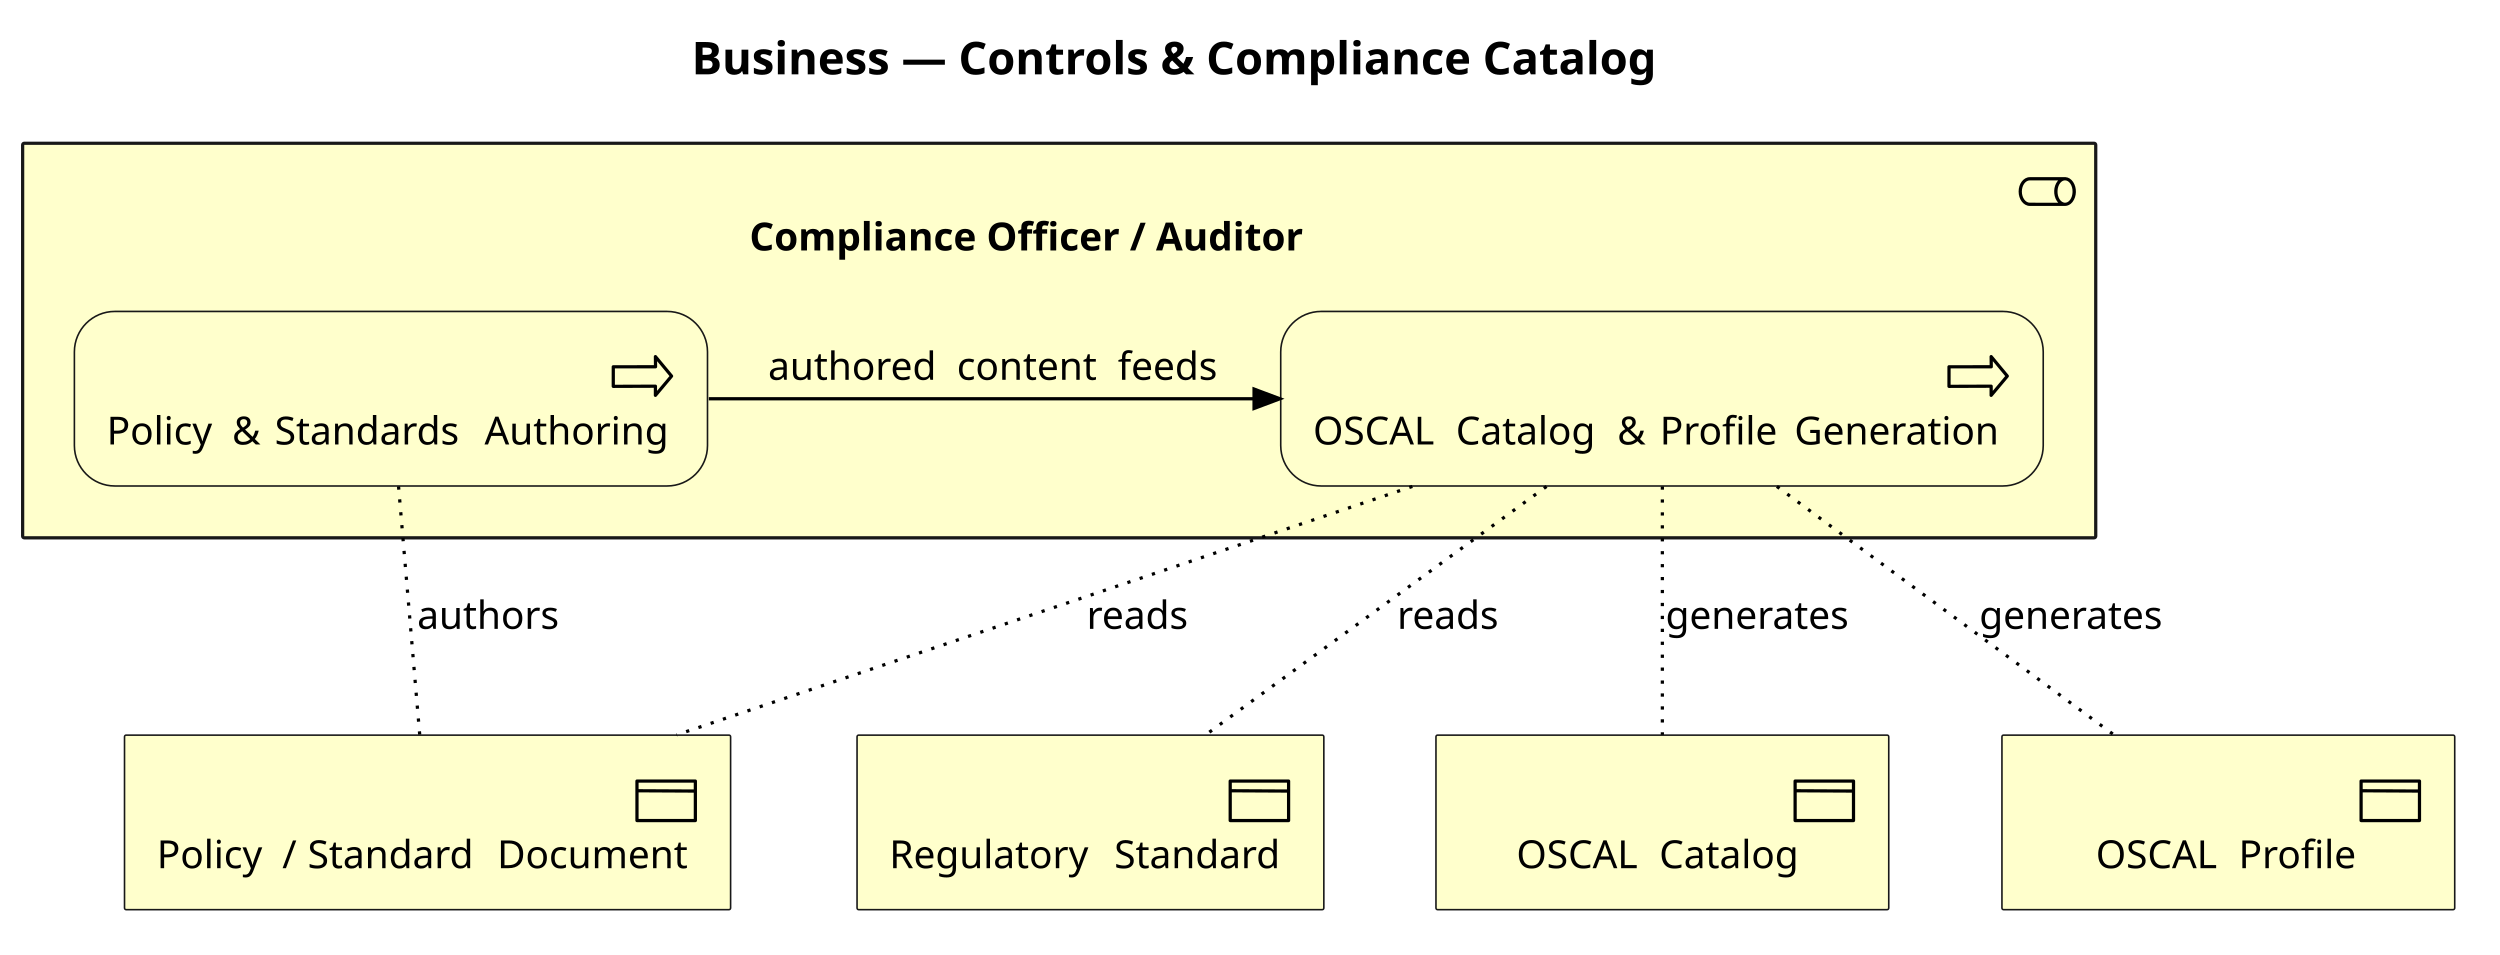
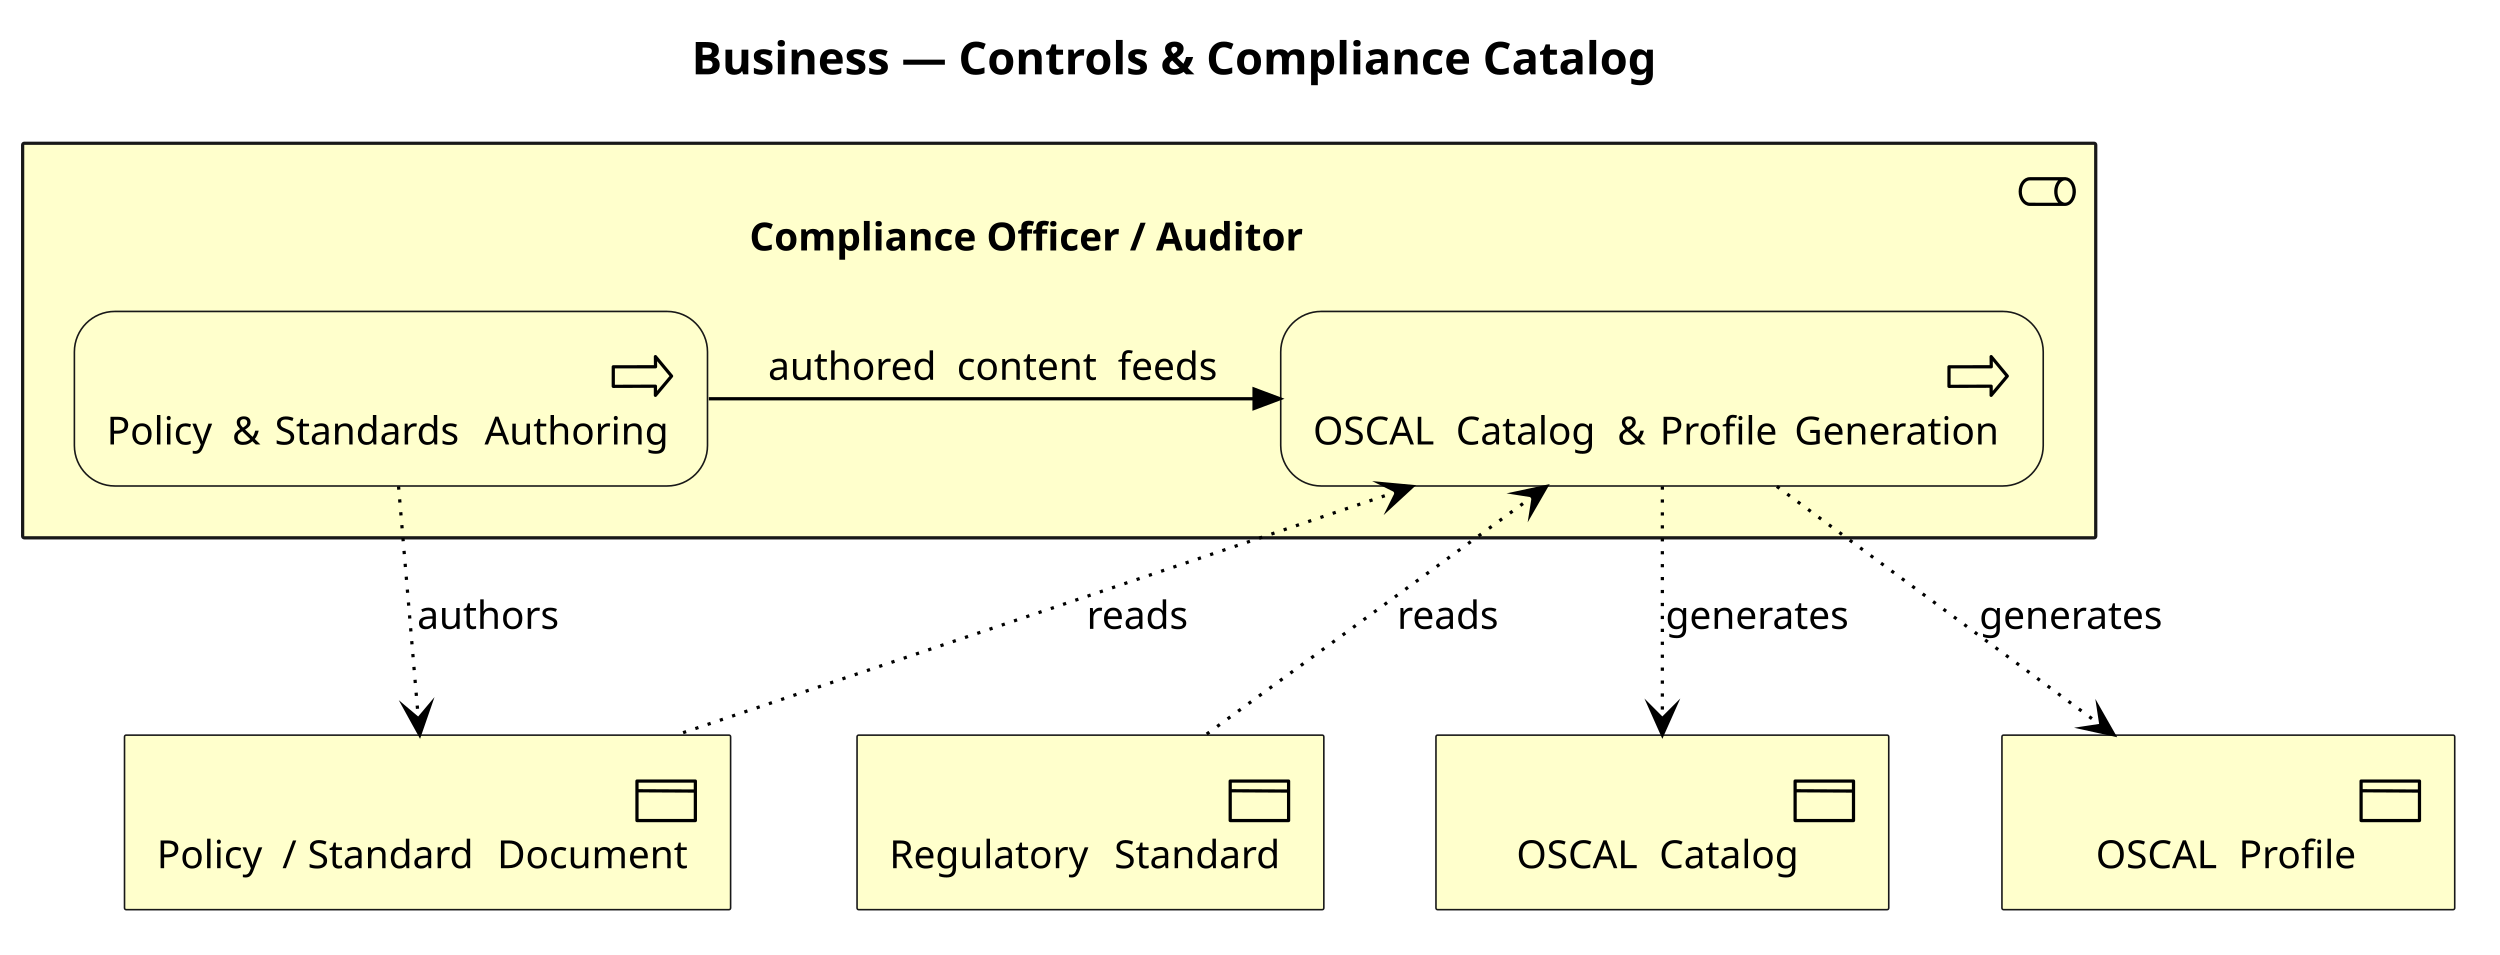
<svg xmlns="http://www.w3.org/2000/svg" version="1.1" data-diagram-type="DESCRIPTION" style="width:773px;height:295px;background:#FFFFFF;" width="773px" height="295px" viewBox="0 0 773 295" zoomAndPan="magnify" preserveAspectRatio="none" contentStyleType="text/css">
  <defs />
  <g font-family="sans-serif" lengthAdjust="spacing">
    <g class="title" data-source-line="3">
      <text x="213.855" y="22.995" fill="#000" font-size="14" textLength="338.29" font-weight="700">Business — Controls &amp; Compliance Catalog</text>
    </g>
    <g class="cluster" data-qualified-name="e_id5e264d2f4bb551" id="ent0005" data-source-line="117">
      <rect x="7" y="44.297" width="641" height="122" fill="#FFC" style="stroke:#181818;stroke-width:1;" rx="0.5" ry="0.5" />
      <path d="M638.445,54.771 L627.582,54.779 A0.5,0.5 0 0 0 627.572,54.779 C626.584,54.797 625.711,55.346 625.111,56.156 C624.512,56.966 624.159,58.044 624.158,59.224 C624.158,60.404 624.51,61.484 625.109,62.294 C625.709,63.105 626.58,63.654 627.569,63.673 A0.5,0.5 0 0 0 627.578,63.673 A0.5,0.5 0 0 0 627.588,63.673 L638.51,63.683 L638.51,63.682 C639.335,63.68 640.153,63.27 640.77,62.517 A0.5,0.5 0 0 0 640.789,62.453 A0.5,0.5 0 0 0 640.849,62.417 C642.145,60.725 642.21,58.073 641.016,56.269 C640.418,55.367 639.566,54.83 638.668,54.774 C638.615,54.771 638.562,54.772 638.51,54.772 L638.51,54.771 L638.448,54.771 C638.447,54.771 638.445,54.771 638.445,54.771 M638.51,55.77 C638.542,55.77 638.574,55.771 638.606,55.773 C639.153,55.807 639.722,56.125 640.182,56.82 C641.102,58.21 641.037,60.529 640.057,61.808 A0.5,0.5 0 0 0 640.043,61.859 A0.5,0.5 0 0 0 639.996,61.884 C639.534,62.449 639.016,62.685 638.51,62.683 L638.507,62.683 C638.465,62.683 638.422,62.68 638.379,62.677 C637.832,62.63 637.263,62.298 636.81,61.591 C635.904,60.177 636,57.86 636.992,56.607 C637.439,56.043 637.946,55.79 638.442,55.771 L638.51,55.771 M636.391,55.772 C636.329,55.84 636.268,55.912 636.209,55.986 C634.89,57.651 634.796,60.302 635.967,62.13 C636.096,62.332 636.238,62.516 636.39,62.681 L627.588,62.673 L627.588,62.673 C626.956,62.661 626.37,62.317 625.914,61.701 C625.458,61.084 625.158,60.203 625.159,59.224 C625.159,58.245 625.458,57.366 625.914,56.749 C626.37,56.133 626.958,55.79 627.59,55.778" fill="#000" />
      <text x="231.731" y="77.436" fill="#000" font-size="12" textLength="191.537" font-weight="700" font-family="Verdana">Compliance Officer / Auditor</text>
    </g>
    <g class="entity" data-qualified-name="e_id5e264d2f4bb551.e_id14fa9f783d5350" id="ent0006" data-source-line="127">
      <rect x="23" y="96.297" width="195.758" height="53.969" fill="#FFC" style="stroke:#181818;stroke-width:0.5;" rx="12.5" ry="12.5" />
      <path d="M202.487,109.797 A0.5,0.5 0 0 0 202.159,110.271 L202.184,112.908 L189.627,112.912 A0.5,0.5 0 0 0 189.127,113.412 L189.123,119.461 A0.5,0.5 0 0 0 189.625,119.961 L202.154,119.914 L202.154,122.24 A0.5,0.5 0 0 0 203.037,122.561 L208.031,116.607 A0.5,0.5 0 0 0 208.033,115.967 L203.043,109.947 A0.5,0.5 0 0 0 202.486,109.797 M203.172,111.67 L206.999,116.285 L203.155,120.865 L203.155,119.412 A0.5,0.5 0 0 0 202.653,118.912 L190.124,118.959 L190.128,113.912 L202.689,113.908 A0.5,0.5 0 0 0 203.189,113.404" fill="#000" />
      <text x="33" y="137.436" fill="#000" font-size="12" textLength="34.945" font-family="Verdana">Policy</text>
      <text x="67.945" y="137.436" fill="#000" font-size="12" font-family="Verdana"> </text>
      <text x="71.76" y="137.436" fill="#000" font-size="12" font-family="Verdana">&amp;</text>
      <text x="81.117" y="137.436" fill="#000" font-size="12" font-family="Verdana"> </text>
      <text x="84.932" y="137.436" fill="#000" font-size="12" textLength="61.055" font-family="Verdana">Standards</text>
      <text x="145.986" y="137.436" fill="#000" font-size="12" font-family="Verdana"> </text>
      <text x="149.801" y="137.436" fill="#000" font-size="12" textLength="58.957" font-family="Verdana">Authoring</text>
    </g>
    <g class="entity" data-qualified-name="e_id5e264d2f4bb551.e_idfeca8b2013795e" id="ent0007" data-source-line="127">
      <rect x="396" y="96.297" width="235.766" height="53.969" fill="#FFC" style="stroke:#181818;stroke-width:0.5;" rx="12.5" ry="12.5" />
      <path d="M615.495,109.797 A0.5,0.5 0 0 0 615.167,110.271 L615.192,112.908 L602.635,112.912 A0.5,0.5 0 0 0 602.135,113.412 L602.131,119.461 A0.5,0.5 0 0 0 602.633,119.961 L615.162,119.914 L615.162,122.24 A0.5,0.5 0 0 0 616.045,122.561 L621.039,116.607 A0.5,0.5 0 0 0 621.041,115.967 L616.051,109.947 A0.5,0.5 0 0 0 615.494,109.797 M616.18,111.67 L620.006,116.285 L616.163,120.865 L616.163,119.412 A0.5,0.5 0 0 0 615.661,118.912 L603.132,118.959 L603.136,113.912 L615.697,113.908 A0.5,0.5 0 0 0 616.197,113.404" fill="#000" />
      <text x="406" y="137.436" fill="#000" font-size="12" textLength="40.336" font-family="Verdana">OSCAL</text>
      <text x="446.336" y="137.436" fill="#000" font-size="12" font-family="Verdana"> </text>
      <text x="450.15" y="137.436" fill="#000" font-size="12" textLength="46.084" font-family="Verdana">Catalog</text>
      <text x="496.234" y="137.436" fill="#000" font-size="12" font-family="Verdana"> </text>
      <text x="500.049" y="137.436" fill="#000" font-size="12" font-family="Verdana">&amp;</text>
      <text x="509.406" y="137.436" fill="#000" font-size="12" font-family="Verdana"> </text>
      <text x="513.221" y="137.436" fill="#000" font-size="12" textLength="37.787" font-family="Verdana">Profile</text>
      <text x="551.008" y="137.436" fill="#000" font-size="12" font-family="Verdana"> </text>
      <text x="554.822" y="137.436" fill="#000" font-size="12" textLength="66.943" font-family="Verdana">Generation</text>
    </g>
    <g class="entity" data-qualified-name="e_idd915b3e838bf5b" id="ent0001" data-source-line="146">
      <rect x="265" y="227.297" width="144.33" height="53.969" fill="#FFC" style="stroke:#181818;stroke-width:0.5;" rx="0.5" ry="0.5" />
      <path d="M380.38,241.007 A0.5,0.5 0 0 0 379.88,241.507 L379.88,253.715 A0.5,0.5 0 0 0 380.38,254.214 L398.433,254.214 A0.5,0.5 0 0 0 398.933,253.715 L398.933,241.507 A0.5,0.5 0 0 0 398.433,241.007 M380.88,242.007 L397.933,242.007 L397.933,244.092 L380.88,244.003 M380.88,245.003 L397.933,245.092 L397.933,253.214 L380.88,253.214" fill="#000" />
      <text x="275" y="268.436" fill="#000" font-size="12" textLength="65.713" font-family="Verdana">Regulatory</text>
      <text x="340.713" y="268.436" fill="#000" font-size="12" font-family="Verdana"> </text>
      <text x="344.527" y="268.436" fill="#000" font-size="12" textLength="54.803" font-family="Verdana">Standard</text>
    </g>
    <g class="entity" data-qualified-name="e_ide330e703d24759" id="ent0002" data-source-line="146">
      <rect x="38.5" y="227.297" width="187.402" height="53.969" fill="#FFC" style="stroke:#181818;stroke-width:0.5;" rx="0.5" ry="0.5" />
      <path d="M196.952,241.007 A0.5,0.5 0 0 0 196.452,241.507 L196.452,253.715 A0.5,0.5 0 0 0 196.952,254.214 L215.005,254.214 A0.5,0.5 0 0 0 215.506,253.715 L215.506,241.507 A0.5,0.5 0 0 0 215.005,241.007 M197.452,242.007 L214.505,242.007 L214.505,244.092 L197.452,244.003 M197.452,245.003 L214.505,245.092 L214.505,253.214 L197.452,253.214" fill="#000" />
      <text x="48.5" y="268.436" fill="#000" font-size="12" textLength="34.945" font-family="Verdana">Policy</text>
      <text x="83.445" y="268.436" fill="#000" font-size="12" font-family="Verdana"> </text>
      <text x="87.26" y="268.436" fill="#000" font-size="12" font-family="Verdana">/</text>
      <text x="91.303" y="268.436" fill="#000" font-size="12" font-family="Verdana"> </text>
      <text x="95.117" y="268.436" fill="#000" font-size="12" textLength="54.803" font-family="Verdana">Standard</text>
      <text x="149.92" y="268.436" fill="#000" font-size="12" font-family="Verdana"> </text>
      <text x="153.734" y="268.436" fill="#000" font-size="12" textLength="62.168" font-family="Verdana">Document</text>
    </g>
    <g class="entity" data-qualified-name="e_id1d03973d3f5b52" id="ent0003" data-source-line="146">
      <rect x="444" y="227.297" width="140" height="53.969" fill="#FFC" style="stroke:#181818;stroke-width:0.5;" rx="0.5" ry="0.5" />
      <path d="M555.05,241.007 A0.5,0.5 0 0 0 554.55,241.507 L554.55,253.715 A0.5,0.5 0 0 0 555.05,254.214 L573.103,254.214 A0.5,0.5 0 0 0 573.603,253.715 L573.603,241.507 A0.5,0.5 0 0 0 573.103,241.007 M555.55,242.007 L572.603,242.007 L572.603,244.092 L555.55,244.003 M555.55,245.003 L572.603,245.092 L572.603,253.214 L555.55,253.214" fill="#000" />
      <text x="468.883" y="268.436" fill="#000" font-size="12" textLength="40.336" font-family="Verdana">OSCAL</text>
      <text x="509.219" y="268.436" fill="#000" font-size="12" font-family="Verdana"> </text>
      <text x="513.033" y="268.436" fill="#000" font-size="12" textLength="46.084" font-family="Verdana">Catalog</text>
    </g>
    <g class="entity" data-qualified-name="e_id3a6eb7f6485a55" id="ent0004" data-source-line="146">
      <rect x="619" y="227.297" width="140" height="53.969" fill="#FFC" style="stroke:#181818;stroke-width:0.5;" rx="0.5" ry="0.5" />
      <path d="M730.05,241.007 A0.5,0.5 0 0 0 729.55,241.507 L729.55,253.715 A0.5,0.5 0 0 0 730.05,254.214 L748.103,254.214 A0.5,0.5 0 0 0 748.603,253.715 L748.603,241.507 A0.5,0.5 0 0 0 748.103,241.007 M730.55,242.007 L747.603,242.007 L747.603,244.092 L730.55,244.003 M730.55,245.003 L747.603,245.092 L747.603,253.214 L730.55,253.214" fill="#000" />
      <text x="648.031" y="268.436" fill="#000" font-size="12" textLength="40.336" font-family="Verdana">OSCAL</text>
      <text x="688.367" y="268.436" fill="#000" font-size="12" font-family="Verdana"> </text>
      <text x="692.182" y="268.436" fill="#000" font-size="12" textLength="37.787" font-family="Verdana">Profile</text>
    </g>
-     <g class="link" data-entity-1="ent0006" data-entity-2="ent0002" id="lnk8" data-source-line="349" data-link-type="association">
-       <path d="M123.23,150.407 C125.13,172.787 127.87,204.857 129.78,227.227" style="stroke:#000;stroke-width:1;stroke-dasharray:1,3;" fill="none" id="e_id14fa9f783d5350-e_ide330e703d24759" />
+     <g class="link" data-entity-1="ent0006" data-entity-2="ent0002" id="lnk8" data-source-line="349" data-link-type="dependency">
+       <path d="M123.23,150.407 C125.13,172.787 127.445,199.875 129.355,222.245" style="stroke:#000;stroke-width:1;stroke-dasharray:1,3;" fill="none" id="e_id14fa9f783d5350-to-e_ide330e703d24759" />
+       <polygon points="129.78,227.227,133,217.919,129.355,222.245,125.029,218.6,129.78,227.227" fill="#000" style="stroke:#000;stroke-width:1;stroke-linejoin:miter;stroke-miterlimit:10;" />
      <text x="129" y="194.436" fill="#000" font-size="12" textLength="45.797" font-family="Verdana">authors</text>
    </g>
-     <g class="link" data-entity-1="ent0007" data-entity-2="ent0001" id="lnk9" data-source-line="349" data-link-type="association">
-       <path d="M478.18,150.407 C447.47,172.787 403.46,204.857 372.77,227.227" style="stroke:#000;stroke-width:1;stroke-dasharray:1,3;" fill="none" id="e_idfeca8b2013795e-e_idd915b3e838bf5b" />
+     <g class="link" data-entity-1="ent0007" data-entity-2="ent0001" id="lnk9" data-source-line="349" data-link-type="dependency">
+       <path d="M474.139,153.352 C443.429,175.732 403.46,204.857 372.77,227.227" style="stroke:#000;stroke-width:1;stroke-dasharray:1,3;" fill="none" id="e_idfeca8b2013795e-backto-e_idd915b3e838bf5b" />
+       <polygon points="478.18,150.407,468.551,152.475,474.139,153.352,473.262,158.94,478.18,150.407" fill="#000" style="stroke:#000;stroke-width:1;stroke-linejoin:miter;stroke-miterlimit:10;" />
      <text x="432" y="194.436" fill="#000" font-size="12" textLength="33.539" font-family="Verdana">reads</text>
    </g>
-     <g class="link" data-entity-1="ent0007" data-entity-2="ent0002" id="lnk10" data-source-line="349" data-link-type="association">
-       <path d="M436.7,150.407 C370.42,172.787 275.43,204.857 209.19,227.227" style="stroke:#000;stroke-width:1;stroke-dasharray:1,3;" fill="none" id="e_idfeca8b2013795e-e_ide330e703d24759" />
+     <g class="link" data-entity-1="ent0007" data-entity-2="ent0002" id="lnk10" data-source-line="349" data-link-type="dependency">
+       <path d="M431.963,152.006 C365.683,174.386 275.43,204.857 209.19,227.227" style="stroke:#000;stroke-width:1;stroke-dasharray:1,3;" fill="none" id="e_idfeca8b2013795e-backto-e_ide330e703d24759" />
+       <polygon points="436.7,150.407,426.893,149.496,431.963,152.006,429.453,157.076,436.7,150.407" fill="#000" style="stroke:#000;stroke-width:1;stroke-linejoin:miter;stroke-miterlimit:10;" />
      <text x="336" y="194.436" fill="#000" font-size="12" textLength="33.539" font-family="Verdana">reads</text>
    </g>
-     <g class="link" data-entity-1="ent0007" data-entity-2="ent0003" id="lnk11" data-source-line="349" data-link-type="association">
-       <path d="M514,150.407 C514,172.787 514,204.857 514,227.227" style="stroke:#000;stroke-width:1;stroke-dasharray:1,3;" fill="none" id="e_idfeca8b2013795e-e_id1d03973d3f5b52" />
+     <g class="link" data-entity-1="ent0007" data-entity-2="ent0003" id="lnk11" data-source-line="349" data-link-type="dependency">
+       <path d="M514,150.407 C514,172.787 514,199.857 514,222.227" style="stroke:#000;stroke-width:1;stroke-dasharray:1,3;" fill="none" id="e_idfeca8b2013795e-to-e_id1d03973d3f5b52" />
+       <polygon points="514,227.227,518,218.227,514,222.227,510,218.227,514,227.227" fill="#000" style="stroke:#000;stroke-width:1;stroke-linejoin:miter;stroke-miterlimit:10;" />
      <text x="515" y="194.436" fill="#000" font-size="12" textLength="60.615" font-family="Verdana">generates</text>
    </g>
-     <g class="link" data-entity-1="ent0007" data-entity-2="ent0004" id="lnk12" data-source-line="349" data-link-type="association">
-       <path d="M549.41,150.407 C579.78,172.787 623.29,204.857 653.64,227.227" style="stroke:#000;stroke-width:1;stroke-dasharray:1,3;" fill="none" id="e_idfeca8b2013795e-e_id3a6eb7f6485a55" />
+     <g class="link" data-entity-1="ent0007" data-entity-2="ent0004" id="lnk12" data-source-line="349" data-link-type="dependency">
+       <path d="M549.41,150.407 C579.78,172.787 619.265,201.89 649.615,224.26" style="stroke:#000;stroke-width:1;stroke-dasharray:1,3;" fill="none" id="e_idfeca8b2013795e-to-e_id3a6eb7f6485a55" />
+       <polygon points="653.64,227.227,648.769,218.667,649.615,224.26,644.022,225.107,653.64,227.227" fill="#000" style="stroke:#000;stroke-width:1;stroke-linejoin:miter;stroke-miterlimit:10;" />
      <text x="612" y="194.436" fill="#000" font-size="12" textLength="60.615" font-family="Verdana">generates</text>
    </g>
    <g class="link" data-entity-1="ent0006" data-entity-2="ent0007" id="lnk13" data-source-line="349" data-link-type="dependency">
      <path d="M219.16,123.297 C272.7,123.297 331.36,123.297 387.75,123.297" style="stroke:#000;stroke-width:1;" fill="none" id="e_id14fa9f783d5350-to-e_idfeca8b2013795e" />
      <polygon points="395.75,123.297,387.75,120.297,387.75,126.297,395.75,123.297" fill="#000" style="stroke:#000;stroke-width:1;stroke-linejoin:miter;stroke-miterlimit:10;" />
      <text x="237.5" y="117.436" fill="#000" font-size="12" textLength="54.545" font-family="Verdana">authored</text>
      <text x="292.045" y="117.436" fill="#000" font-size="12" font-family="Verdana"> </text>
      <text x="295.859" y="117.436" fill="#000" font-size="12" textLength="45.943" font-family="Verdana">content</text>
      <text x="341.803" y="117.436" fill="#000" font-size="12" font-family="Verdana"> </text>
      <text x="345.617" y="117.436" fill="#000" font-size="12" textLength="32.859" font-family="Verdana">feeds</text>
    </g>
  </g>
</svg>
